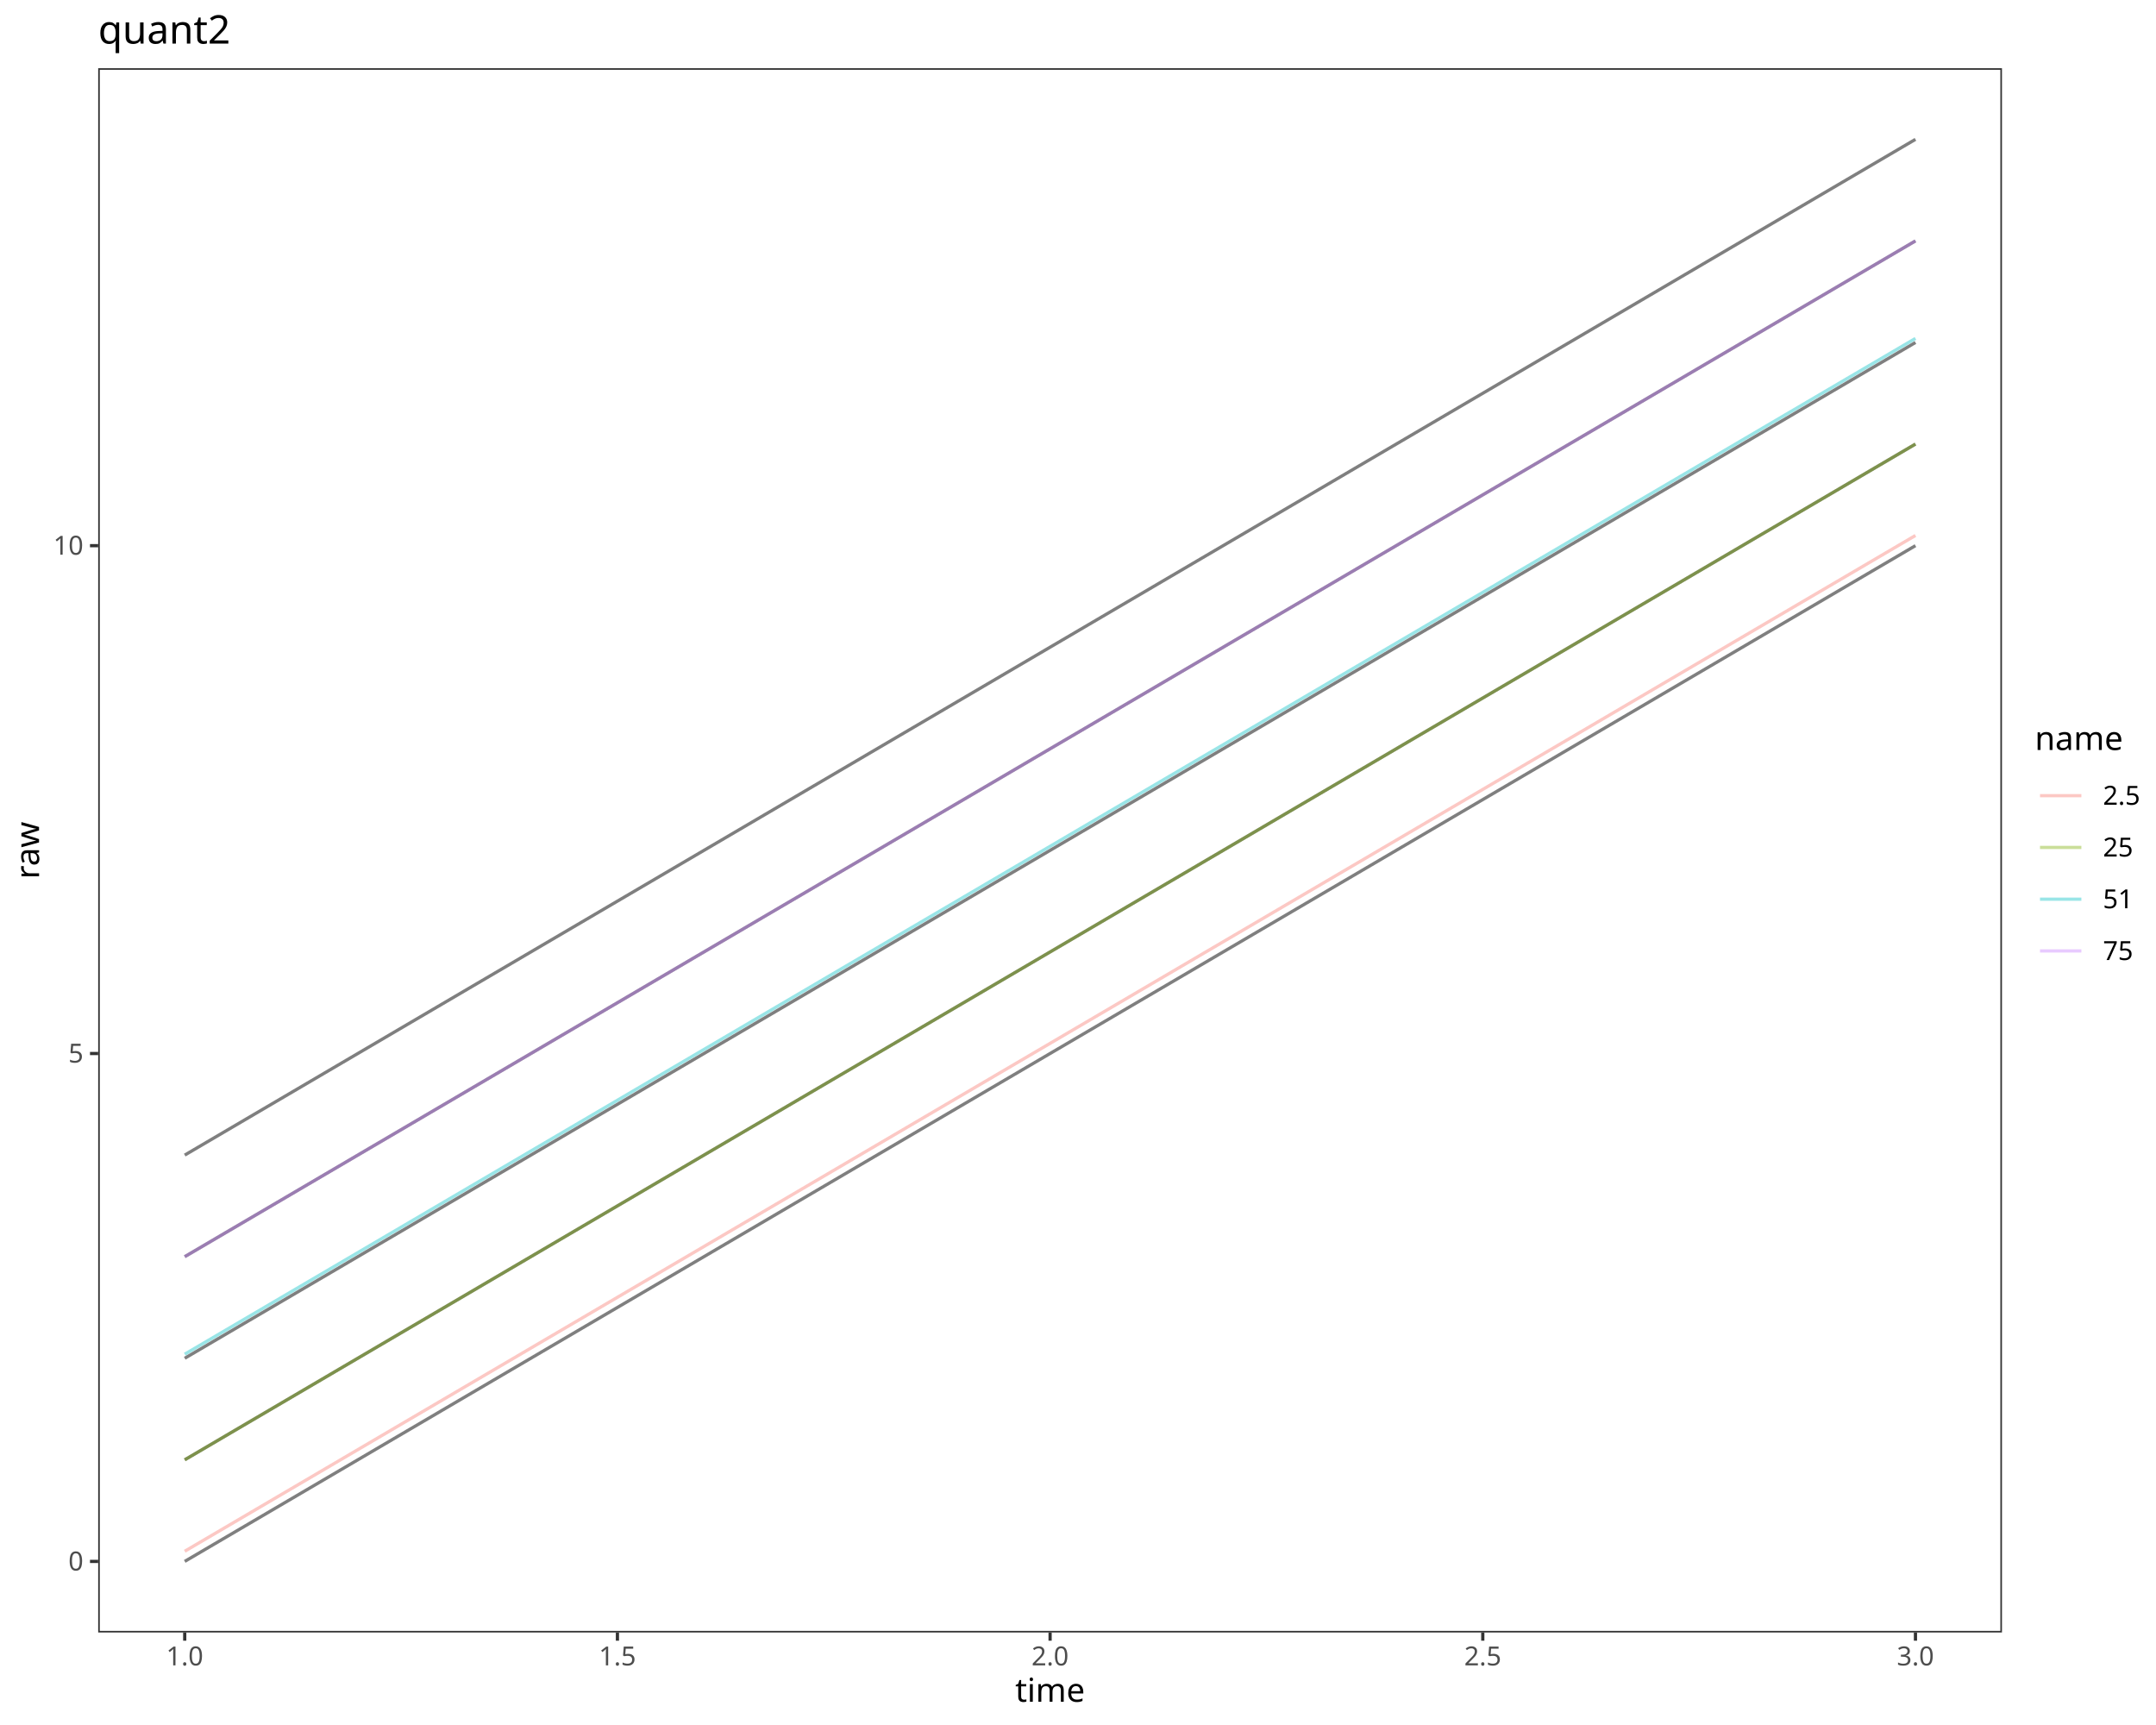
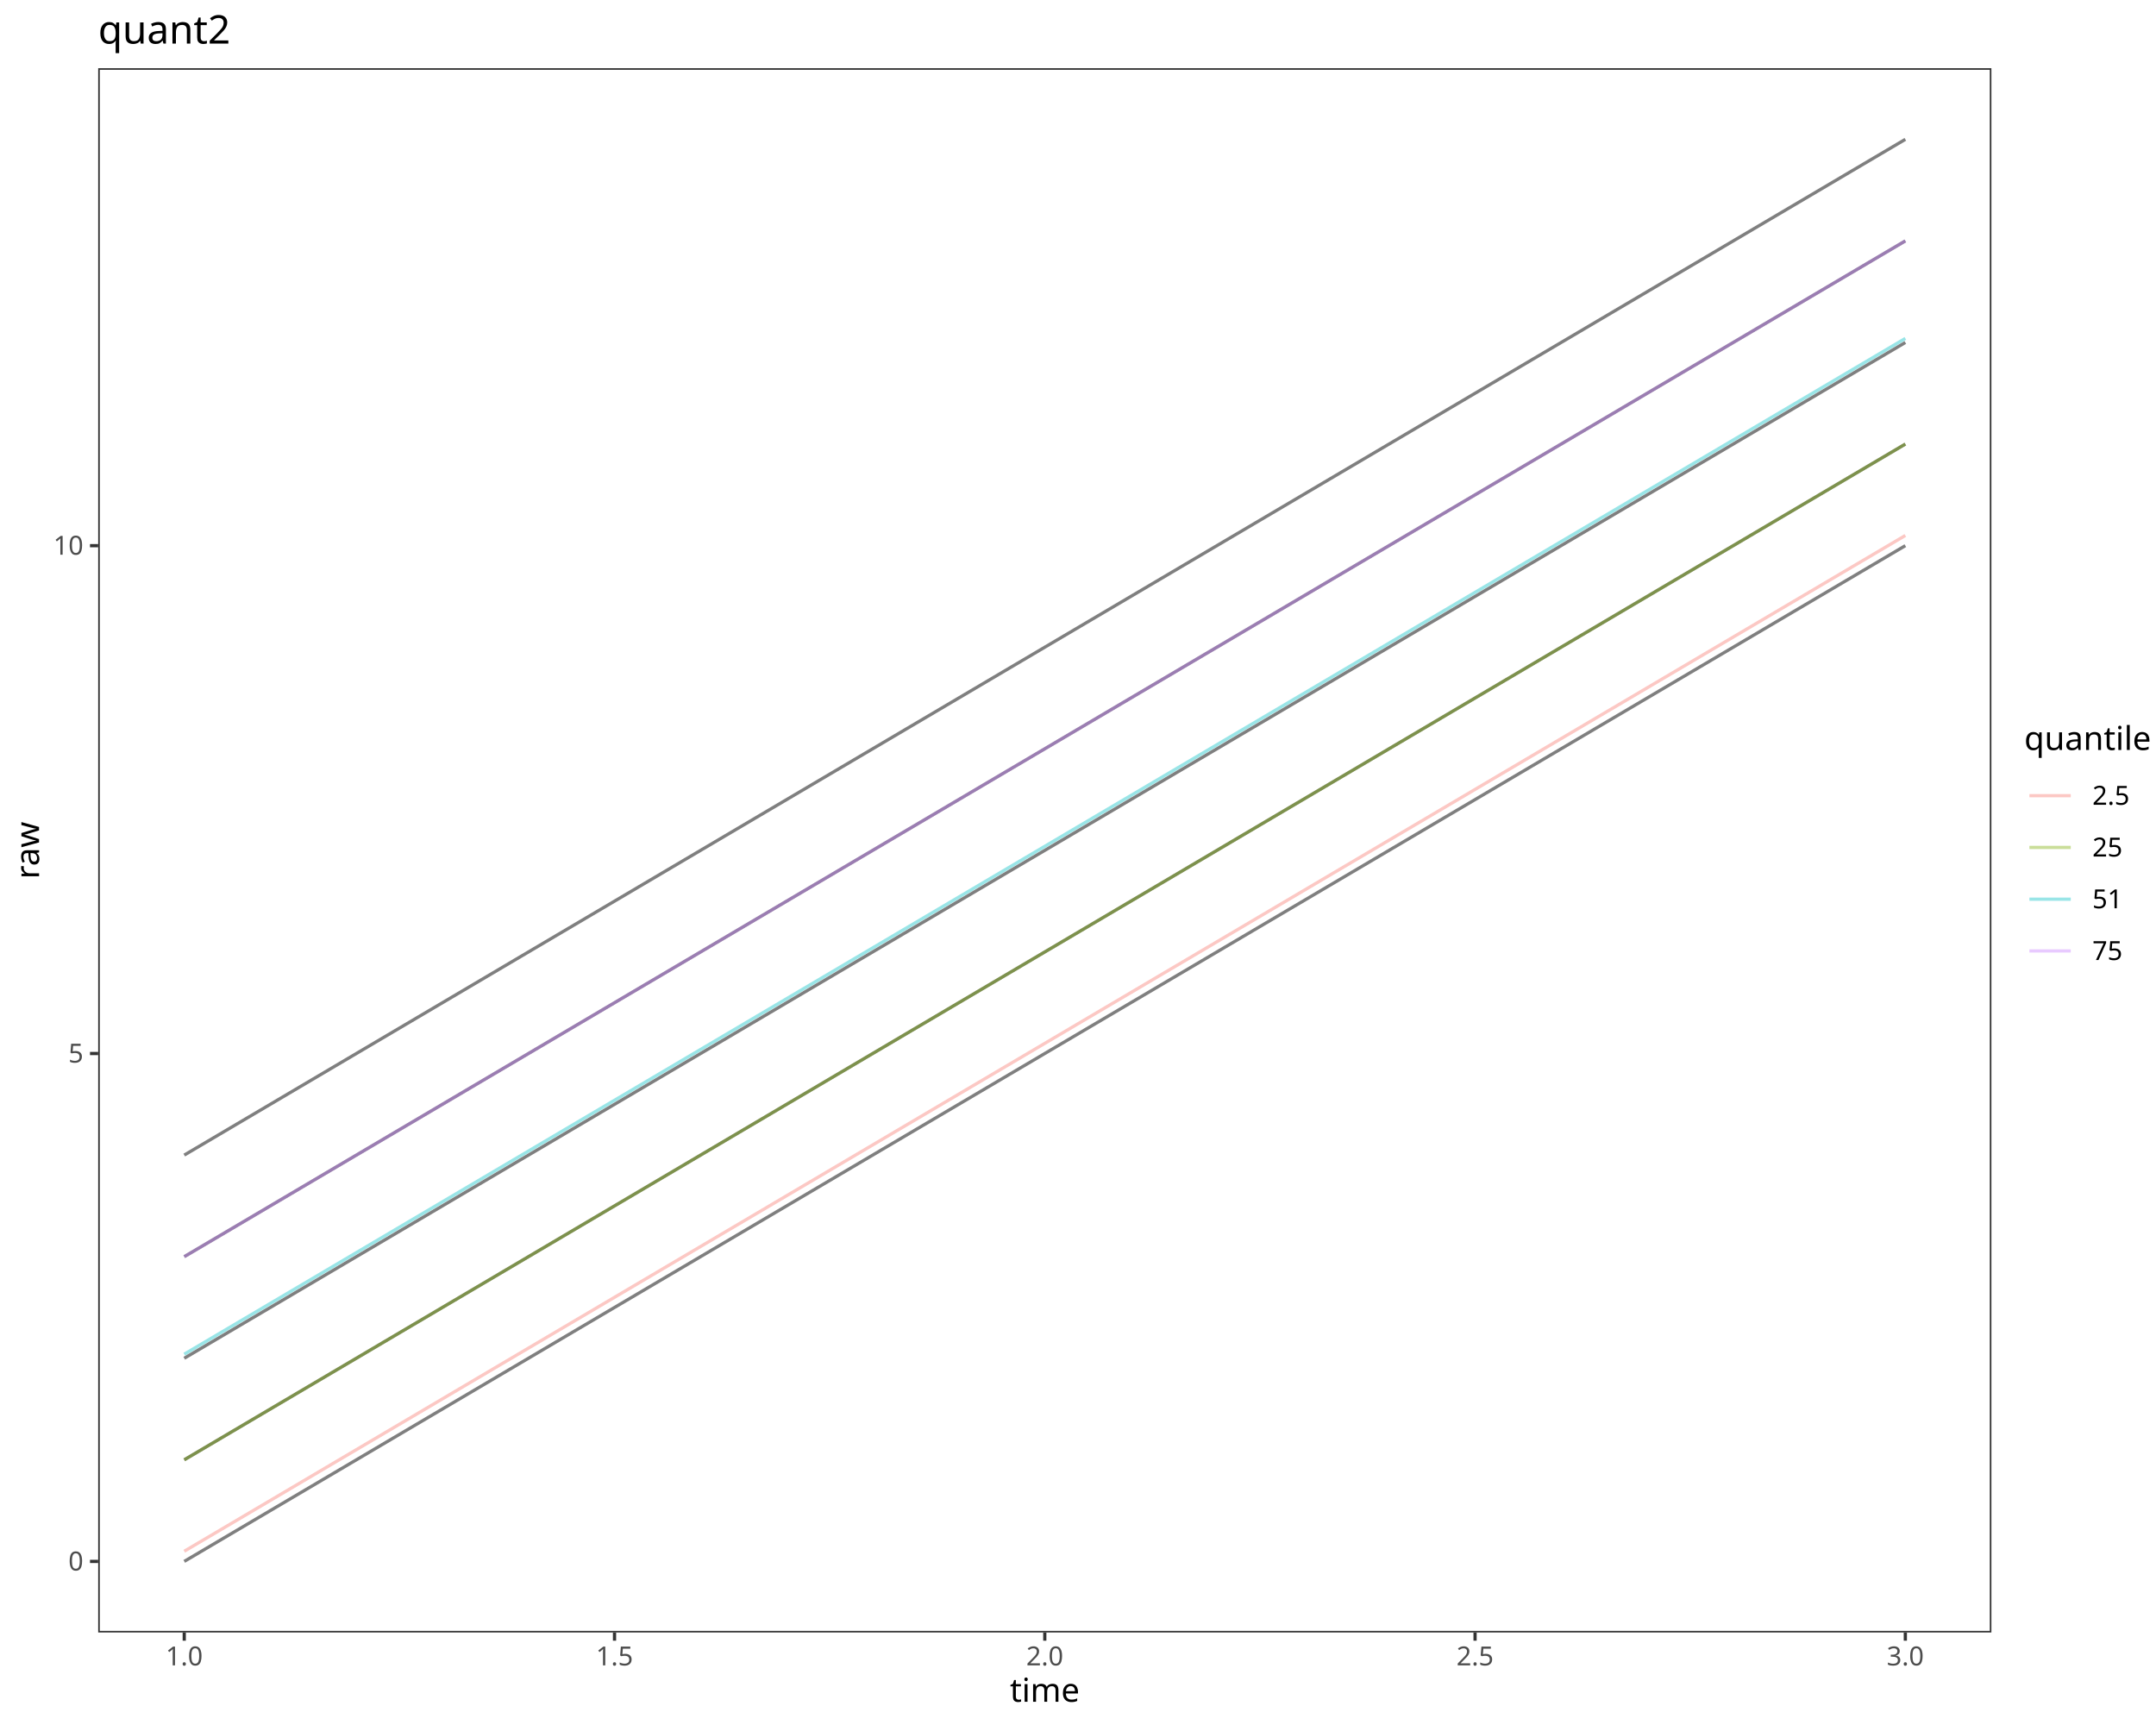
<svg xmlns="http://www.w3.org/2000/svg" class="svglite" data-engine-version="2.0" width="720.00pt" height="576.00pt" viewBox="0 0 720.00 576.00">
  <defs>
    <style type="text/css">
    .svglite line, .svglite polyline, .svglite polygon, .svglite path, .svglite rect, .svglite circle {
      fill: none;
      stroke: #000000;
      stroke-linecap: round;
      stroke-linejoin: round;
      stroke-miterlimit: 10.00;
    }
  </style>
  </defs>
  <rect width="100%" height="100%" style="stroke: none; fill: #FFFFFF;" />
  <defs>
    <clipPath id="cpMC4wMHw3MjAuMDB8MC4wMHw1NzYuMDA=">
      <rect x="0.00" y="0.00" width="720.00" height="576.00" />
    </clipPath>
  </defs>
  <g clip-path="url(#cpMC4wMHw3MjAuMDB8MC4wMHw1NzYuMDA=)">
    <rect x="0.00" y="0.00" width="720.00" height="576.00" style="stroke-width: 1.07; stroke: #FFFFFF; fill: #FFFFFF;" />
  </g>
  <defs>
-     <clipPath id="cpMzIuNzl8NjY4LjU3fDIyLjc4fDU0NS4xMQ==">
-       <rect x="32.79" y="22.78" width="635.77" height="522.33" />
+     <clipPath id="cpMzIuNzl8NjY1LjAzfDIyLjc4fDU0NS4xMQ==">
+       <rect x="32.79" y="22.78" width="632.24" height="522.33" />
    </clipPath>
  </defs>
-   <g clip-path="url(#cpMzIuNzl8NjY4LjU3fDIyLjc4fDU0NS4xMQ==)">
-     <rect x="32.79" y="22.78" width="635.77" height="522.33" style="stroke-width: 1.07; stroke: none; fill: #FFFFFF;" />
-     <polyline points="61.69,521.37 350.68,351.78 639.67,182.20 " style="stroke-width: 1.07; stroke: #000000; stroke-opacity: 0.50; stroke-linecap: butt;" />
-     <polyline points="61.69,487.45 350.68,317.87 639.67,148.28 " style="stroke-width: 1.07; stroke: #000000; stroke-opacity: 0.50; stroke-linecap: butt;" />
-     <polyline points="61.69,453.54 350.68,283.95 639.67,114.36 " style="stroke-width: 1.07; stroke: #000000; stroke-opacity: 0.50; stroke-linecap: butt;" />
-     <polyline points="61.69,419.62 350.68,250.03 639.67,80.44 " style="stroke-width: 1.07; stroke: #000000; stroke-opacity: 0.50; stroke-linecap: butt;" />
-     <polyline points="61.69,385.70 350.68,216.11 639.67,46.53 " style="stroke-width: 1.07; stroke: #000000; stroke-opacity: 0.50; stroke-linecap: butt;" />
-     <polyline points="61.69,517.98 350.68,348.39 639.67,178.80 " style="stroke-width: 1.07; stroke: #F8766D; stroke-opacity: 0.40; stroke-linecap: butt;" />
-     <polyline points="61.69,487.45 350.68,317.87 639.67,148.28 " style="stroke-width: 1.07; stroke: #7CAE00; stroke-opacity: 0.40; stroke-linecap: butt;" />
-     <polyline points="61.69,452.18 350.68,282.59 639.67,113.00 " style="stroke-width: 1.07; stroke: #00BFC4; stroke-opacity: 0.40; stroke-linecap: butt;" />
-     <polyline points="61.69,419.62 350.68,250.03 639.67,80.44 " style="stroke-width: 1.07; stroke: #C77CFF; stroke-opacity: 0.40; stroke-linecap: butt;" />
-     <rect x="32.79" y="22.78" width="635.77" height="522.33" style="stroke-width: 1.07; stroke: #333333;" />
+   <g clip-path="url(#cpMzIuNzl8NjY1LjAzfDIyLjc4fDU0NS4xMQ==)">
+     <rect x="32.79" y="22.78" width="632.24" height="522.33" style="stroke-width: 1.07; stroke: none; fill: #FFFFFF;" />
+     <polyline points="61.53,521.37 348.91,351.78 636.29,182.20 " style="stroke-width: 1.07; stroke: #000000; stroke-opacity: 0.50; stroke-linecap: butt;" />
+     <polyline points="61.53,487.45 348.91,317.87 636.29,148.28 " style="stroke-width: 1.07; stroke: #000000; stroke-opacity: 0.50; stroke-linecap: butt;" />
+     <polyline points="61.53,453.54 348.91,283.95 636.29,114.36 " style="stroke-width: 1.07; stroke: #000000; stroke-opacity: 0.50; stroke-linecap: butt;" />
+     <polyline points="61.53,419.62 348.91,250.03 636.29,80.44 " style="stroke-width: 1.07; stroke: #000000; stroke-opacity: 0.50; stroke-linecap: butt;" />
+     <polyline points="61.53,385.70 348.91,216.11 636.29,46.53 " style="stroke-width: 1.07; stroke: #000000; stroke-opacity: 0.50; stroke-linecap: butt;" />
+     <polyline points="61.53,517.98 348.91,348.39 636.29,178.80 " style="stroke-width: 1.07; stroke: #F8766D; stroke-opacity: 0.40; stroke-linecap: butt;" />
+     <polyline points="61.53,487.45 348.91,317.87 636.29,148.28 " style="stroke-width: 1.07; stroke: #7CAE00; stroke-opacity: 0.40; stroke-linecap: butt;" />
+     <polyline points="61.53,452.18 348.91,282.59 636.29,113.00 " style="stroke-width: 1.07; stroke: #00BFC4; stroke-opacity: 0.40; stroke-linecap: butt;" />
+     <polyline points="61.53,419.62 348.91,250.03 636.29,80.44 " style="stroke-width: 1.07; stroke: #C77CFF; stroke-opacity: 0.40; stroke-linecap: butt;" />
+     <rect x="32.79" y="22.78" width="632.24" height="522.33" style="stroke-width: 1.07; stroke: #333333;" />
  </g>
  <g clip-path="url(#cpMC4wMHw3MjAuMDB8MC4wMHw1NzYuMDA=)">
    <text x="27.86" y="524.40" text-anchor="end" style="font-size: 8.80px; fill: #4D4D4D; font-family: sans;" textLength="4.89px" lengthAdjust="spacingAndGlyphs">0</text>
    <text x="27.86" y="354.81" text-anchor="end" style="font-size: 8.80px; fill: #4D4D4D; font-family: sans;" textLength="4.89px" lengthAdjust="spacingAndGlyphs">5</text>
    <text x="27.86" y="185.22" text-anchor="end" style="font-size: 8.80px; fill: #4D4D4D; font-family: sans;" textLength="9.79px" lengthAdjust="spacingAndGlyphs">10</text>
    <polyline points="30.05,521.37 32.79,521.37 " style="stroke-width: 1.07; stroke: #333333; stroke-linecap: butt;" />
    <polyline points="30.05,351.78 32.79,351.78 " style="stroke-width: 1.07; stroke: #333333; stroke-linecap: butt;" />
    <polyline points="30.05,182.20 32.79,182.20 " style="stroke-width: 1.07; stroke: #333333; stroke-linecap: butt;" />
-     <polyline points="61.69,547.85 61.69,545.11 " style="stroke-width: 1.07; stroke: #333333; stroke-linecap: butt;" />
-     <polyline points="206.19,547.85 206.19,545.11 " style="stroke-width: 1.07; stroke: #333333; stroke-linecap: butt;" />
-     <polyline points="350.68,547.85 350.68,545.11 " style="stroke-width: 1.07; stroke: #333333; stroke-linecap: butt;" />
-     <polyline points="495.18,547.85 495.18,545.11 " style="stroke-width: 1.07; stroke: #333333; stroke-linecap: butt;" />
-     <polyline points="639.67,547.85 639.67,545.11 " style="stroke-width: 1.07; stroke: #333333; stroke-linecap: butt;" />
-     <text x="61.69" y="556.10" text-anchor="middle" style="font-size: 8.80px; fill: #4D4D4D; font-family: sans;" textLength="12.23px" lengthAdjust="spacingAndGlyphs">1.0</text>
-     <text x="206.19" y="556.10" text-anchor="middle" style="font-size: 8.80px; fill: #4D4D4D; font-family: sans;" textLength="12.23px" lengthAdjust="spacingAndGlyphs">1.5</text>
-     <text x="350.68" y="556.10" text-anchor="middle" style="font-size: 8.80px; fill: #4D4D4D; font-family: sans;" textLength="12.23px" lengthAdjust="spacingAndGlyphs">2.0</text>
-     <text x="495.18" y="556.10" text-anchor="middle" style="font-size: 8.80px; fill: #4D4D4D; font-family: sans;" textLength="12.23px" lengthAdjust="spacingAndGlyphs">2.5</text>
-     <text x="639.67" y="556.10" text-anchor="middle" style="font-size: 8.80px; fill: #4D4D4D; font-family: sans;" textLength="12.23px" lengthAdjust="spacingAndGlyphs">3.0</text>
-     <text x="350.68" y="568.24" text-anchor="middle" style="font-size: 11.00px; font-family: sans;" textLength="20.78px" lengthAdjust="spacingAndGlyphs">time</text>
+     <polyline points="61.53,547.85 61.53,545.11 " style="stroke-width: 1.07; stroke: #333333; stroke-linecap: butt;" />
+     <polyline points="205.22,547.85 205.22,545.11 " style="stroke-width: 1.07; stroke: #333333; stroke-linecap: butt;" />
+     <polyline points="348.91,547.85 348.91,545.11 " style="stroke-width: 1.07; stroke: #333333; stroke-linecap: butt;" />
+     <polyline points="492.60,547.85 492.60,545.11 " style="stroke-width: 1.07; stroke: #333333; stroke-linecap: butt;" />
+     <polyline points="636.29,547.85 636.29,545.11 " style="stroke-width: 1.07; stroke: #333333; stroke-linecap: butt;" />
+     <text x="61.53" y="556.10" text-anchor="middle" style="font-size: 8.80px; fill: #4D4D4D; font-family: sans;" textLength="12.23px" lengthAdjust="spacingAndGlyphs">1.0</text>
+     <text x="205.22" y="556.10" text-anchor="middle" style="font-size: 8.80px; fill: #4D4D4D; font-family: sans;" textLength="12.23px" lengthAdjust="spacingAndGlyphs">1.5</text>
+     <text x="348.91" y="556.10" text-anchor="middle" style="font-size: 8.80px; fill: #4D4D4D; font-family: sans;" textLength="12.23px" lengthAdjust="spacingAndGlyphs">2.0</text>
+     <text x="492.60" y="556.10" text-anchor="middle" style="font-size: 8.80px; fill: #4D4D4D; font-family: sans;" textLength="12.23px" lengthAdjust="spacingAndGlyphs">2.5</text>
+     <text x="636.29" y="556.10" text-anchor="middle" style="font-size: 8.80px; fill: #4D4D4D; font-family: sans;" textLength="12.23px" lengthAdjust="spacingAndGlyphs">3.0</text>
+     <text x="348.91" y="568.24" text-anchor="middle" style="font-size: 11.00px; font-family: sans;" textLength="20.78px" lengthAdjust="spacingAndGlyphs">time</text>
    <text transform="translate(13.05,283.95) rotate(-90)" text-anchor="middle" style="font-size: 11.00px; font-family: sans;" textLength="17.73px" lengthAdjust="spacingAndGlyphs">raw</text>
-     <rect x="679.53" y="241.72" width="34.99" height="84.45" style="stroke-width: 1.07; stroke: none; fill: #FFFFFF;" />
-     <text x="679.53" y="250.43" style="font-size: 11.00px; font-family: sans;" textLength="27.52px" lengthAdjust="spacingAndGlyphs">name</text>
-     <rect x="679.53" y="257.05" width="17.28" height="17.28" style="stroke-width: 1.07; stroke: none; fill: #FFFFFF;" />
-     <line x1="681.26" y1="265.69" x2="695.08" y2="265.69" style="stroke-width: 1.07; stroke: #F8766D; stroke-opacity: 0.40; stroke-linecap: butt;" />
-     <rect x="679.53" y="274.33" width="17.28" height="17.28" style="stroke-width: 1.07; stroke: none; fill: #FFFFFF;" />
-     <line x1="681.26" y1="282.97" x2="695.08" y2="282.97" style="stroke-width: 1.07; stroke: #7CAE00; stroke-opacity: 0.40; stroke-linecap: butt;" />
-     <rect x="679.53" y="291.61" width="17.28" height="17.28" style="stroke-width: 1.07; stroke: none; fill: #FFFFFF;" />
-     <line x1="681.26" y1="300.25" x2="695.08" y2="300.25" style="stroke-width: 1.07; stroke: #00BFC4; stroke-opacity: 0.40; stroke-linecap: butt;" />
-     <rect x="679.53" y="308.89" width="17.28" height="17.28" style="stroke-width: 1.07; stroke: none; fill: #FFFFFF;" />
-     <line x1="681.26" y1="317.53" x2="695.08" y2="317.53" style="stroke-width: 1.07; stroke: #C77CFF; stroke-opacity: 0.40; stroke-linecap: butt;" />
-     <text x="702.29" y="268.72" style="font-size: 8.80px; font-family: sans;" textLength="12.23px" lengthAdjust="spacingAndGlyphs">2.5</text>
-     <text x="702.29" y="286.00" style="font-size: 8.80px; font-family: sans;" textLength="9.79px" lengthAdjust="spacingAndGlyphs">25</text>
-     <text x="702.29" y="303.28" style="font-size: 8.80px; font-family: sans;" textLength="9.79px" lengthAdjust="spacingAndGlyphs">51</text>
-     <text x="702.29" y="320.56" style="font-size: 8.80px; font-family: sans;" textLength="9.79px" lengthAdjust="spacingAndGlyphs">75</text>
+     <rect x="675.99" y="241.72" width="38.53" height="84.45" style="stroke-width: 1.07; stroke: none; fill: #FFFFFF;" />
+     <text x="675.99" y="250.43" style="font-size: 11.00px; font-family: sans;" textLength="38.53px" lengthAdjust="spacingAndGlyphs">quantile</text>
+     <rect x="675.99" y="257.05" width="17.28" height="17.28" style="stroke-width: 1.07; stroke: none; fill: #FFFFFF;" />
+     <line x1="677.72" y1="265.69" x2="691.54" y2="265.69" style="stroke-width: 1.07; stroke: #F8766D; stroke-opacity: 0.40; stroke-linecap: butt;" />
+     <rect x="675.99" y="274.33" width="17.28" height="17.28" style="stroke-width: 1.07; stroke: none; fill: #FFFFFF;" />
+     <line x1="677.72" y1="282.97" x2="691.54" y2="282.97" style="stroke-width: 1.07; stroke: #7CAE00; stroke-opacity: 0.40; stroke-linecap: butt;" />
+     <rect x="675.99" y="291.61" width="17.28" height="17.28" style="stroke-width: 1.07; stroke: none; fill: #FFFFFF;" />
+     <line x1="677.72" y1="300.25" x2="691.54" y2="300.25" style="stroke-width: 1.07; stroke: #00BFC4; stroke-opacity: 0.40; stroke-linecap: butt;" />
+     <rect x="675.99" y="308.89" width="17.28" height="17.28" style="stroke-width: 1.07; stroke: none; fill: #FFFFFF;" />
+     <line x1="677.72" y1="317.53" x2="691.54" y2="317.53" style="stroke-width: 1.07; stroke: #C77CFF; stroke-opacity: 0.40; stroke-linecap: butt;" />
+     <text x="698.75" y="268.72" style="font-size: 8.80px; font-family: sans;" textLength="12.23px" lengthAdjust="spacingAndGlyphs">2.5</text>
+     <text x="698.75" y="286.00" style="font-size: 8.80px; font-family: sans;" textLength="9.79px" lengthAdjust="spacingAndGlyphs">25</text>
+     <text x="698.75" y="303.28" style="font-size: 8.80px; font-family: sans;" textLength="9.79px" lengthAdjust="spacingAndGlyphs">51</text>
+     <text x="698.75" y="320.56" style="font-size: 8.80px; font-family: sans;" textLength="9.79px" lengthAdjust="spacingAndGlyphs">75</text>
    <text x="32.79" y="14.56" style="font-size: 13.20px; font-family: sans;" textLength="40.38px" lengthAdjust="spacingAndGlyphs">quant2</text>
  </g>
</svg>
